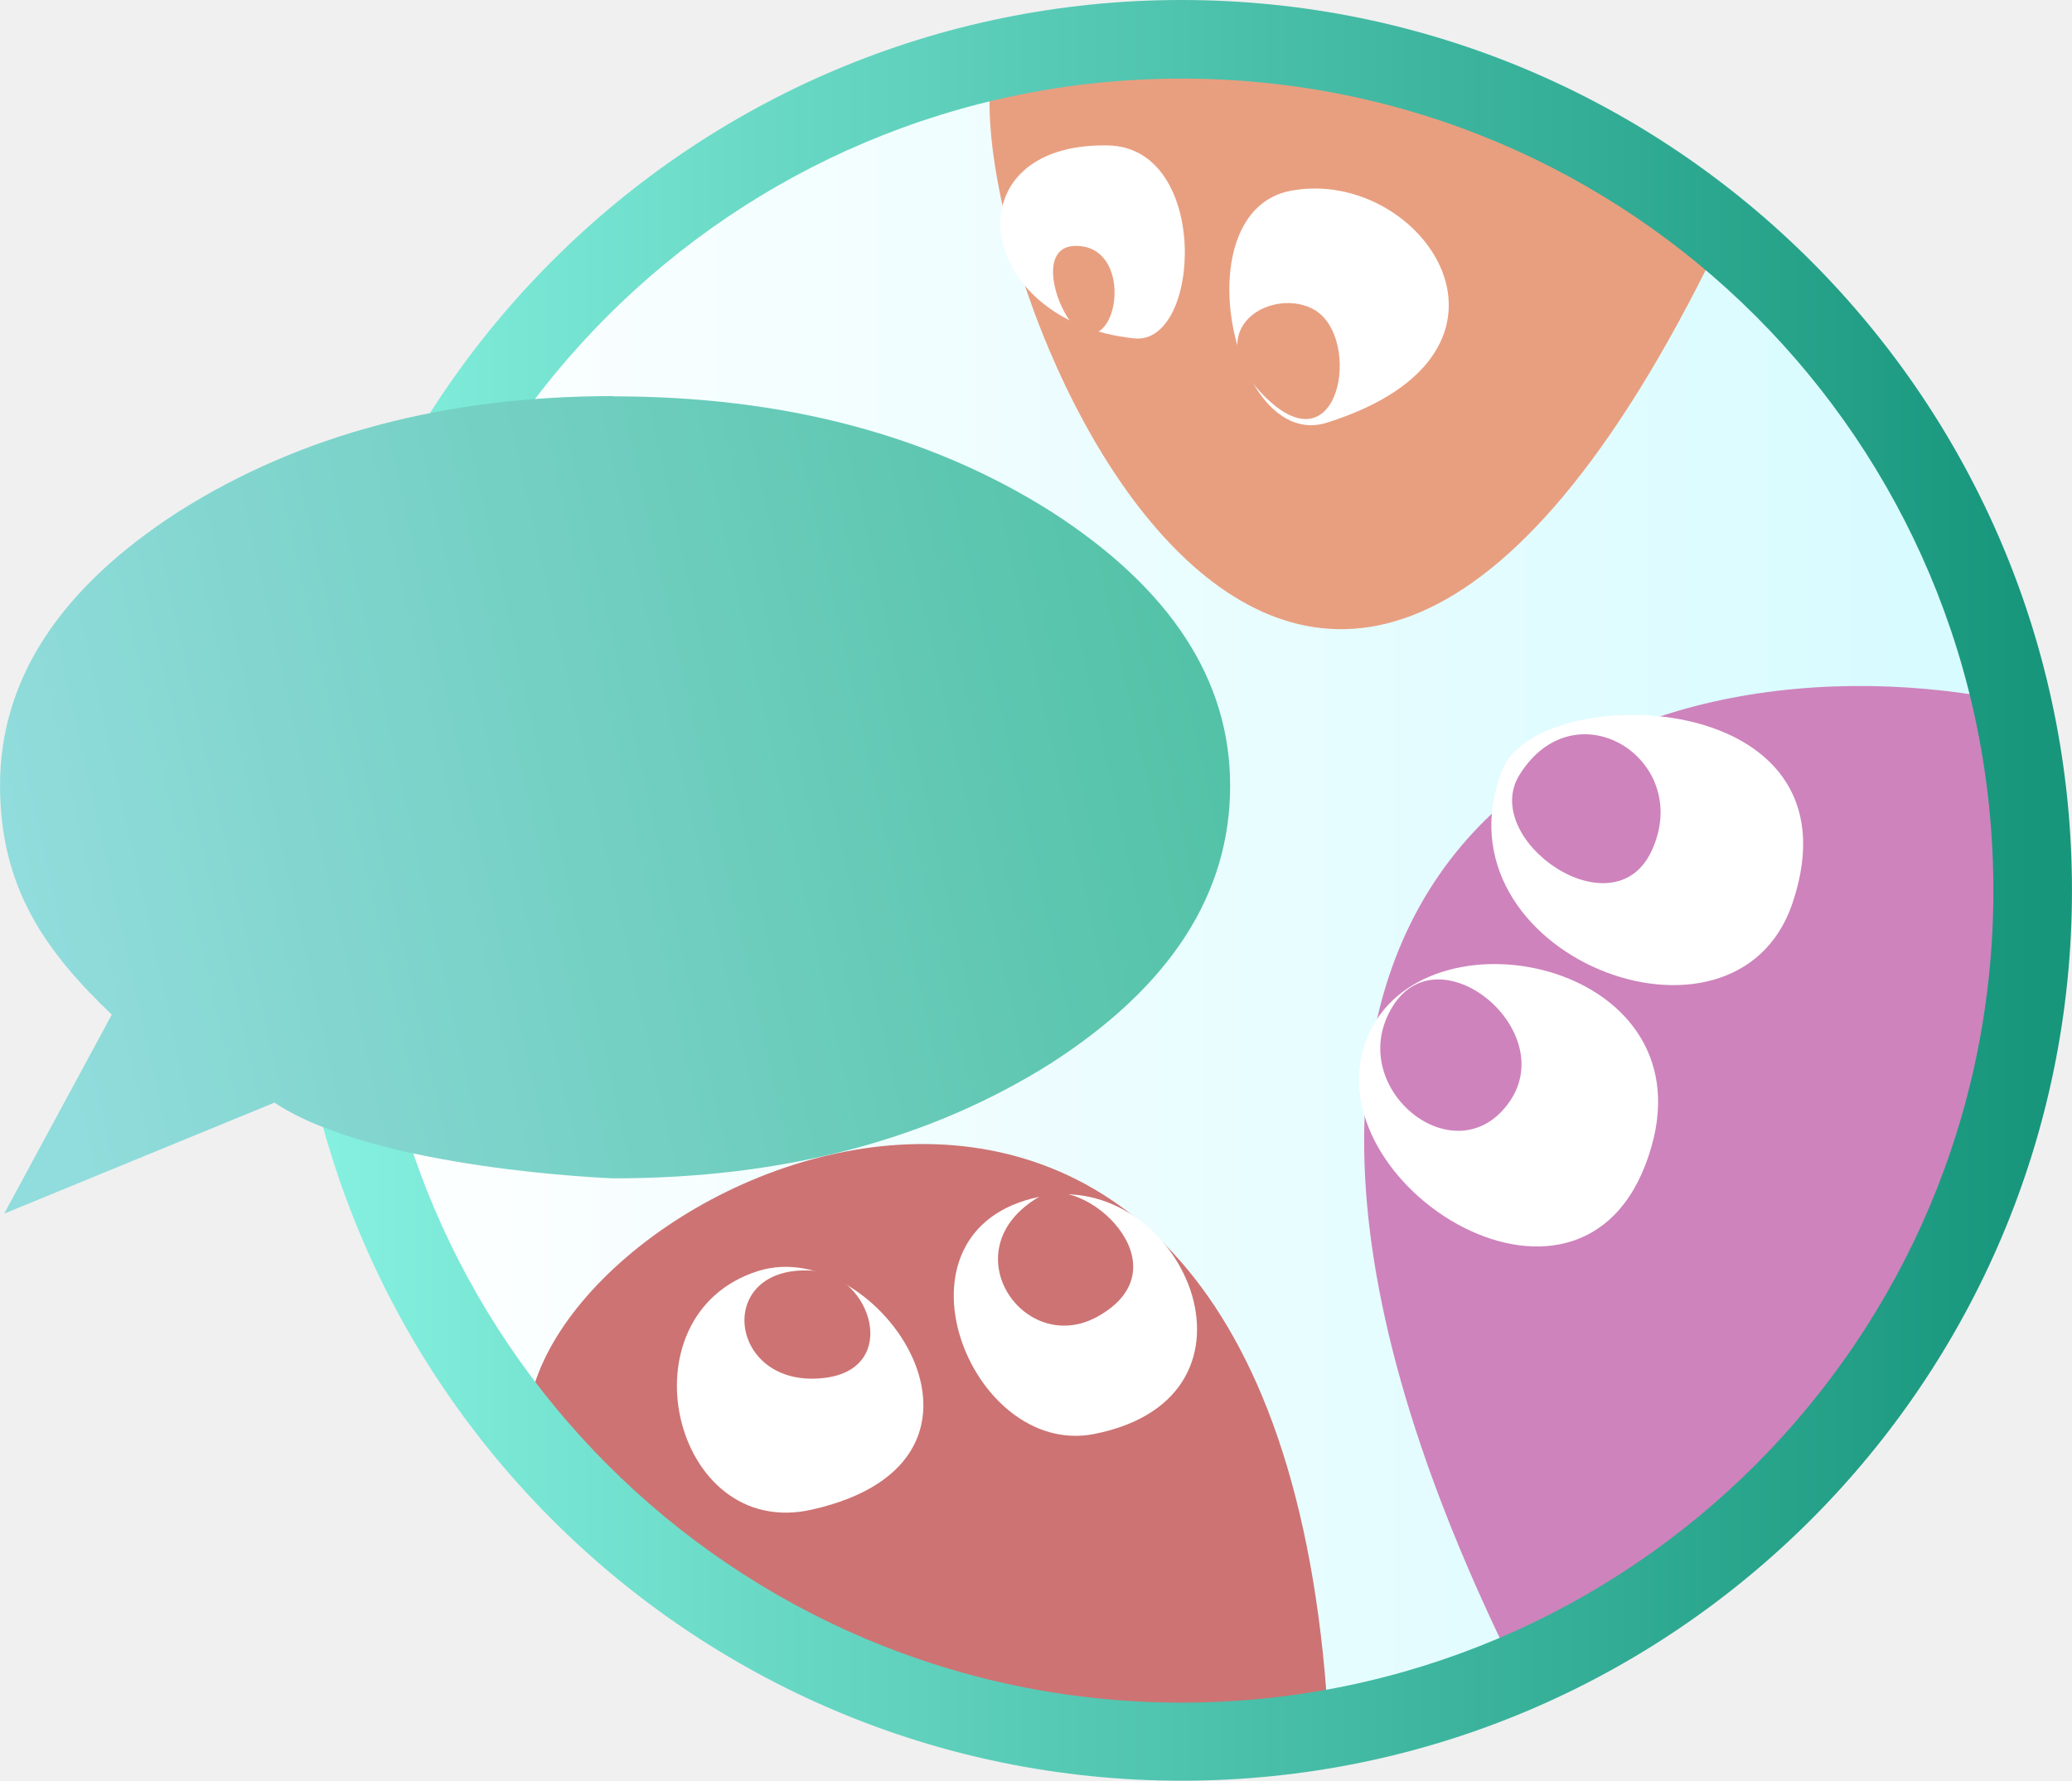
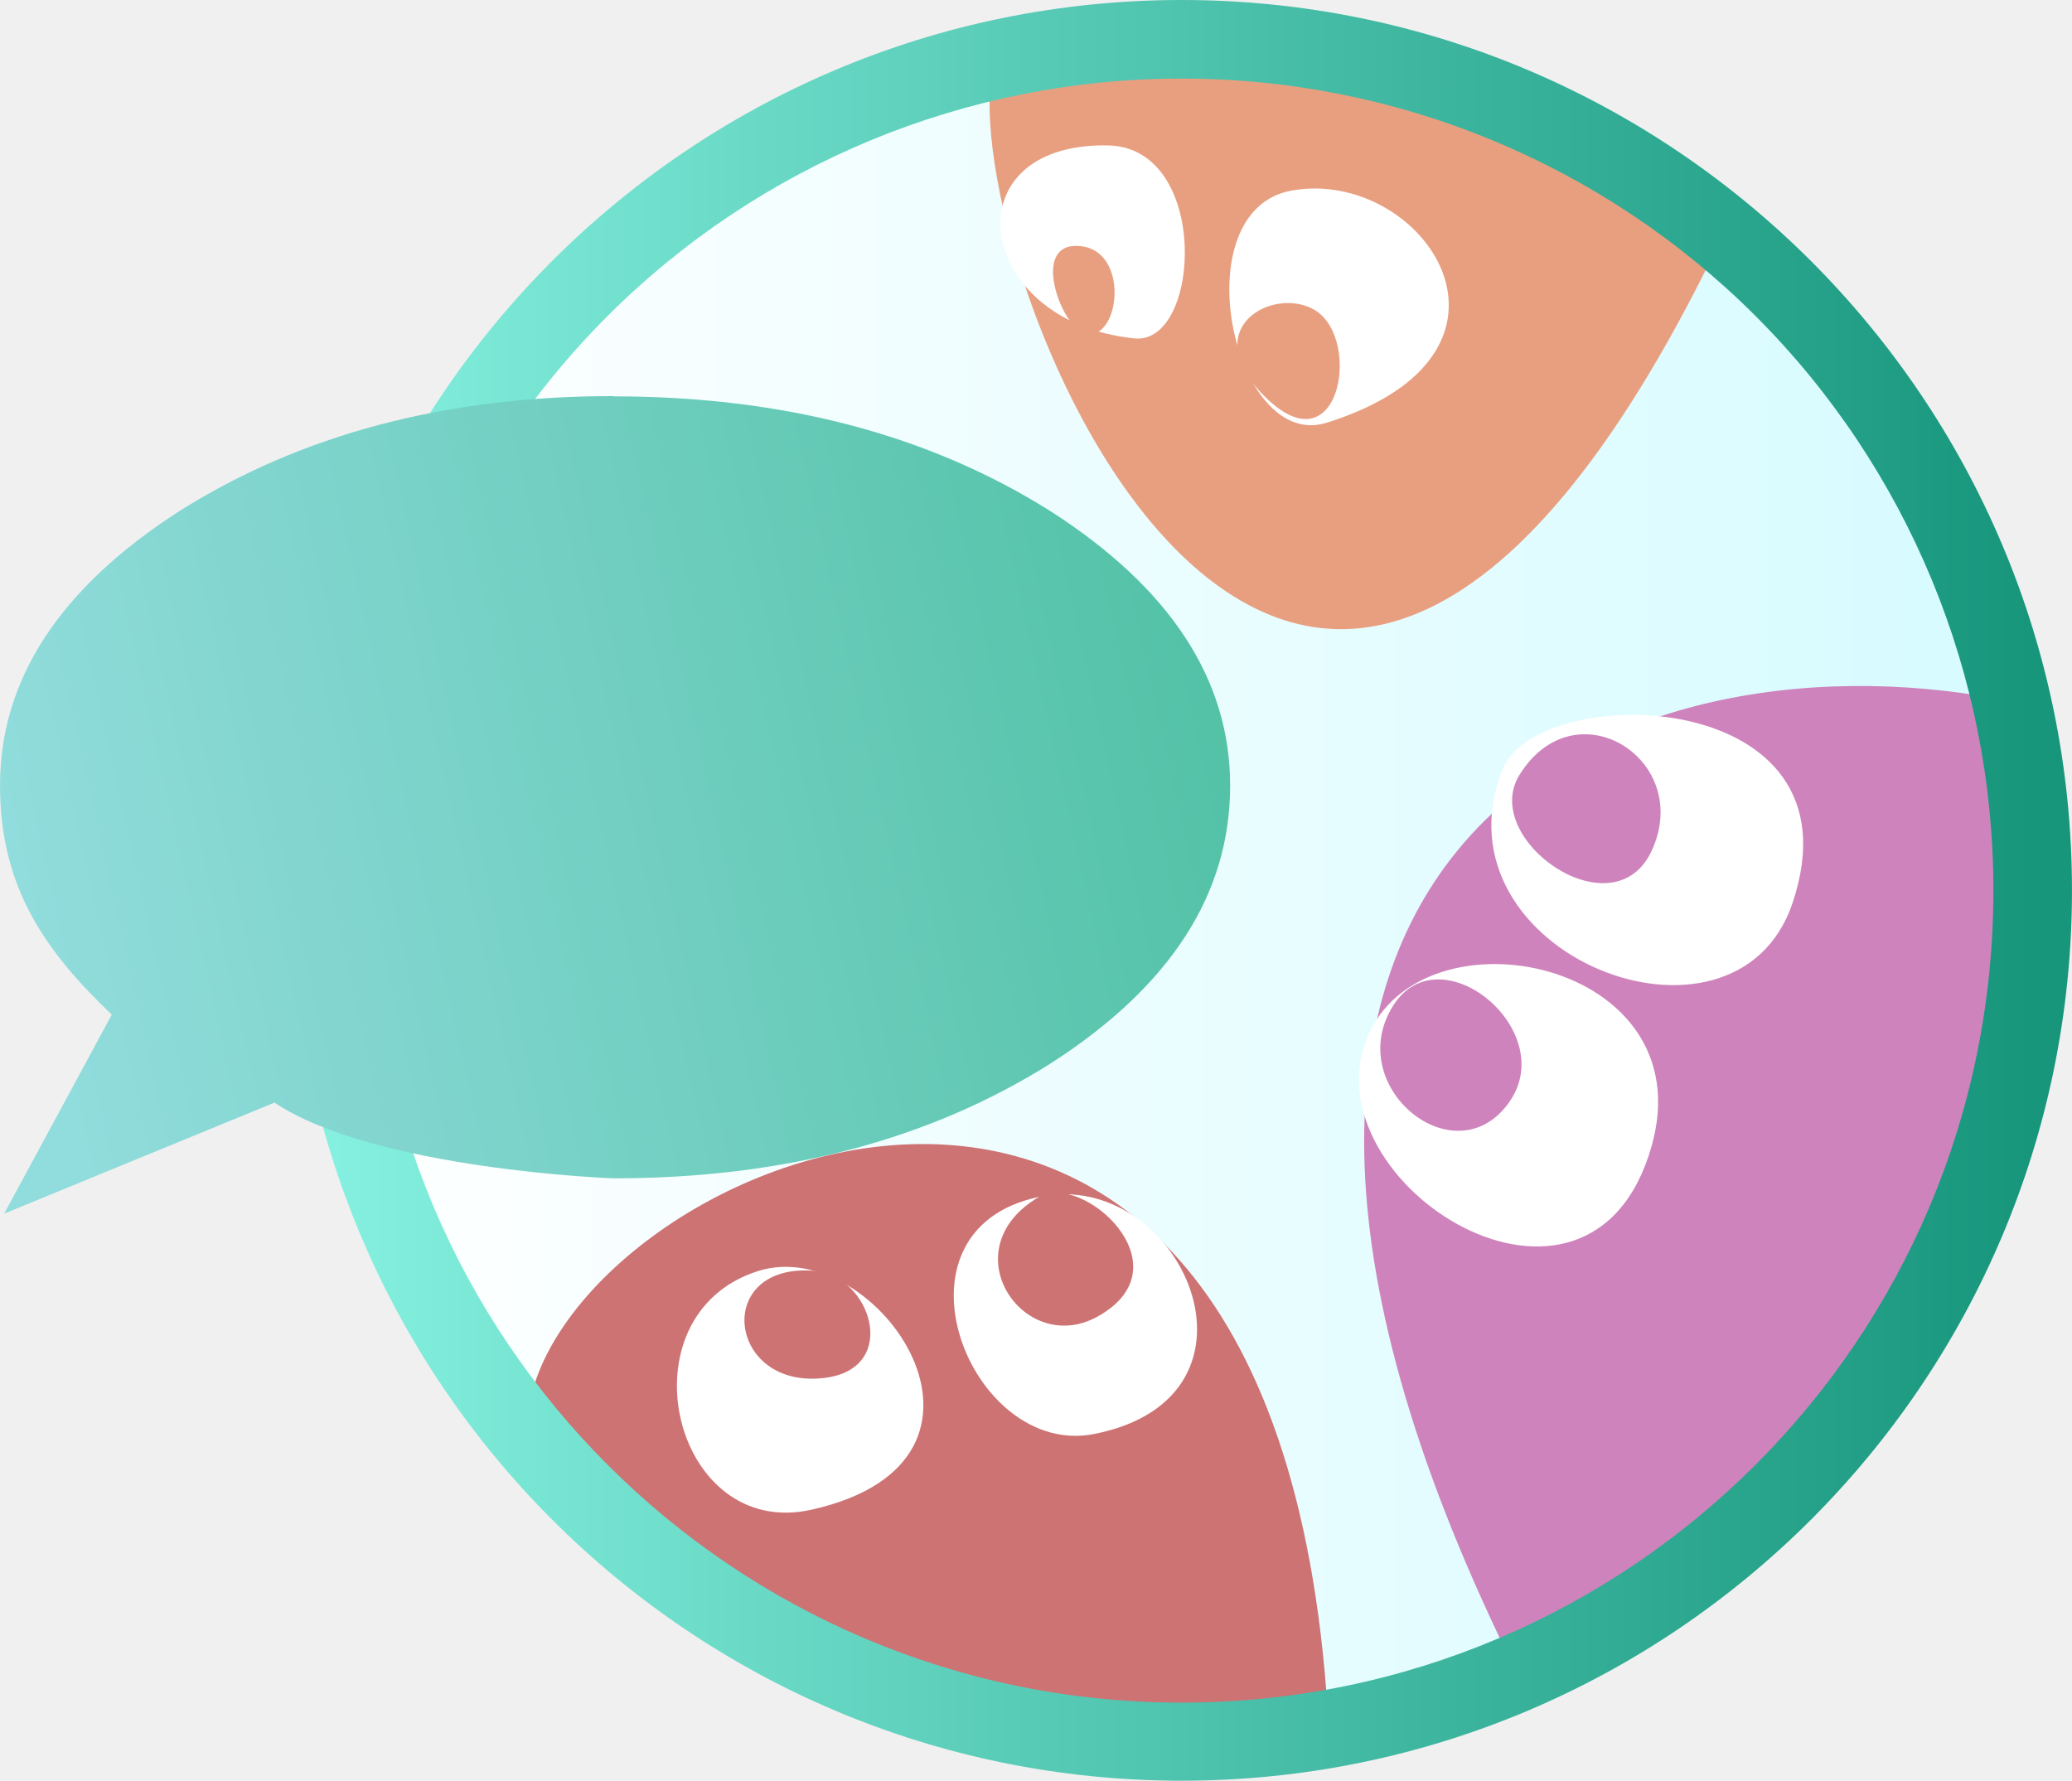
<svg xmlns="http://www.w3.org/2000/svg" width="29.991" height="25.776" viewBox="0 0 7.935 6.82">
  <defs>
-     <linearGradient id="A" x1="101.133" y1="158.295" x2="107.653" y2="158.295" gradientUnits="userSpaceOnUse">
+     <linearGradient id="a" x1="101.133" y1="158.295" x2="107.653" y2="158.295" gradientUnits="userSpaceOnUse">
      <stop offset="0" stop-color="#fff" />
      <stop offset="1" stop-color="#d5fbff" />
    </linearGradient>
-     <linearGradient id="B" x1="101.133" y1="158.295" x2="107.653" y2="158.295" gradientUnits="userSpaceOnUse">
+     <linearGradient id="b" x1="101.133" y1="158.295" x2="107.653" y2="158.295" gradientUnits="userSpaceOnUse">
      <stop offset="0" stop-color="#85f0df" />
      <stop offset="1" stop-color="#17967c" />
    </linearGradient>
-     <linearGradient id="C" gradientTransform="matrix(-0.00142511,-0.00243703,0.00184736,-0.00103703,102.2298,158.1143)" x1="-339.246" y1="1009.728" x2="477.689" y2="-910.07" gradientUnits="userSpaceOnUse" spreadMethod="pad">
+     <linearGradient id="c" gradientTransform="matrix(-.00143 -.00244 .00185 -.00104 102.23 158.114)" x1="-339.246" y1="1009.728" x2="477.689" y2="-910.07" gradientUnits="userSpaceOnUse" spreadMethod="pad">
      <stop offset="0" stop-color="#53c2a7" />
      <stop offset="1" stop-color="#91dcdc" />
    </linearGradient>
  </defs>
-   <g transform="translate(-99.868 -154.885)">
-     <path d="M107.653 158.296a3.26 3.26 0 1 1-6.52 0 3.26 3.26 0 1 1 6.52 0z" fill="url(#A)" paint-order="markers fill stroke" />
-     <path d="M106.445 155.829c-.867-.488-1.874-1.1-2.774-.693-.161.743 1.157 4.022 2.774.693z" fill="#e89f80" />
-     <path d="M104.111 155.442c.393.007.357.766.101.739-.616-.063-.71-.751-.101-.739zm.703.173c.502-.091.992.619.135.889-.36.113-.556-.813-.135-.889z" fill="#fff" />
-     <path d="M104.705 156.397c.292.3.382-.213.199-.324-.155-.094-.452.064-.199.324zm-.693-.24c.139.062.192-.305-.003-.329s-.084.29.003.329z" fill="#e89f80" />
-     <path d="M105.647 161.232c1.434-.159 2.147-1.995 1.88-3.669-1.482-.281-3.396.561-1.88 3.669z" fill="#ce83bc" />
-     <path d="M105.621 157.834c-.275.705.893 1.162 1.112.509.28-.834-.977-.855-1.112-.509zm-.517 1.025c-.229.561.855 1.242 1.089.416.202-.711-.879-.93-1.089-.416z" fill="#fff" />
-     <path d="M105.65 159.103c.189-.275-.269-.649-.447-.366-.195.31.241.665.447.366zm.544-.961c.16-.349-.294-.633-.507-.289-.153.247.361.608.507.289z" fill="#ce83bc" />
-     <path d="M101.887 160.33c.061-.976 2.9-2.259 3.071 1.199-1.2.38-2.896-.522-3.071-1.199z" fill="#cd7373" />
-     <path d="M102.976 160.667c-.534.12-.735-.746-.205-.914.456-.144 1.053.724.205.914zm1.083-.29c.72-.143.332-1.022-.212-.908-.609.127-.265 1.003.212.908z" fill="#fff" />
-     <path d="M104.072 159.927c.346-.193-.059-.555-.225-.458-.343.201-.058.616.225.458zm-1.044.235c.289-.037.175-.393-.042-.41-.39-.031-.333.458.042.41z" fill="#cd7373" />
-     <path d="M104.393 154.885c-1.882 0-3.41 1.529-3.41 3.41s1.529 3.41 3.41 3.41 3.41-1.529 3.41-3.41-1.529-3.41-3.41-3.41zm0 .301c1.719 0 3.109 1.39 3.109 3.109a3.11 3.11 0 0 1-3.109 3.111 3.11 3.11 0 0 1-3.109-3.111c0-1.719 1.39-3.109 3.109-3.109z" fill="url(#B)" paint-order="markers fill stroke" />
-     <path d="M102.217 156.403c.651 0 1.21.147 1.676.441.457.294.686.644.686 1.05 0 .415-.229.769-.686 1.063-.466.294-1.025.441-1.676.441 0 0-.912-.033-1.298-.29l-1.035.425.412-.762c-.248-.237-.428-.48-.428-.878 0-.406.229-.756.686-1.05.466-.294 1.02-.441 1.663-.441" fill="url(#C)" fill-rule="evenodd" />
-   </g>
+   <path d="M107.653 158.296a3.26 3.26 0 1 1-6.52 0 3.26 3.26 0 1 1 6.52 0z" fill="url(#a)" paint-order="markers fill stroke" transform="translate(-99.868 -154.885)" />
+   <path d="M6.577.944C5.71.456 4.703-.156 3.803.251 3.642.994 4.96 4.273 6.577.944z" fill="#e89f80" />
+   <path d="M4.243.557c.393.007.357.766.101.739-.616-.063-.71-.751-.101-.739zm.703.173c.502-.091.992.619.135.889-.36.113-.556-.813-.135-.889z" fill="#fff" />
+   <path d="M4.837 1.512c.292.3.382-.213.199-.324-.155-.094-.452.064-.199.324zm-.693-.24c.139.062.192-.305-.003-.329s-.084.29.003.329z" fill="#e89f80" />
+   <path d="M5.779 6.347c1.434-.159 2.147-1.995 1.88-3.669-1.482-.281-3.396.561-1.88 3.669z" fill="#ce83bc" />
+   <path d="M5.753 2.949c-.275.705.893 1.162 1.112.509.28-.834-.977-.855-1.112-.509zm-.517 1.025c-.229.561.855 1.242 1.089.416.202-.711-.879-.93-1.089-.416z" fill="#fff" />
+   <path d="M5.782 4.218c.189-.275-.269-.649-.447-.366-.195.31.241.665.447.366zm.544-.961c.16-.349-.294-.633-.507-.289-.153.247.361.608.507.289z" fill="#ce83bc" />
+   <path d="M2.019 5.445c.061-.976 2.9-2.259 3.071 1.199-1.2.38-2.896-.522-3.071-1.199z" fill="#cd7373" />
+   <path d="M3.108 5.782c-.534.12-.735-.746-.205-.914.456-.144 1.053.724.205.914zm1.083-.29c.72-.143.332-1.022-.212-.908-.609.127-.265 1.003.212.908z" fill="#fff" />
+   <path d="M4.204 5.042c.346-.193-.059-.555-.225-.458-.343.201-.058.616.225.458zm-1.044.235c.289-.037.175-.393-.042-.41-.39-.031-.333.458.042.41z" fill="#cd7373" />
+   <path d="M104.393 154.885c-1.882 0-3.41 1.529-3.41 3.41s1.529 3.41 3.41 3.41 3.41-1.529 3.41-3.41-1.529-3.41-3.41-3.41zm0 .301a3.107 3.107 0 0 1 3.109 3.109 3.11 3.11 0 0 1-3.109 3.111 3.11 3.11 0 0 1-3.109-3.111 3.107 3.107 0 0 1 3.109-3.109z" fill="url(#b)" paint-order="markers fill stroke" transform="translate(-99.868 -154.885)" />
+   <path d="M102.217 156.403c.651 0 1.21.147 1.676.441.457.294.686.644.686 1.05 0 .415-.229.769-.686 1.063-.466.294-1.025.441-1.676.441 0 0-.912-.033-1.298-.29l-1.035.425.412-.762c-.248-.237-.428-.48-.428-.878 0-.406.229-.756.686-1.05.466-.294 1.02-.441 1.663-.441" fill="url(#c)" fill-rule="evenodd" transform="translate(-99.868 -154.885)" />
</svg>
